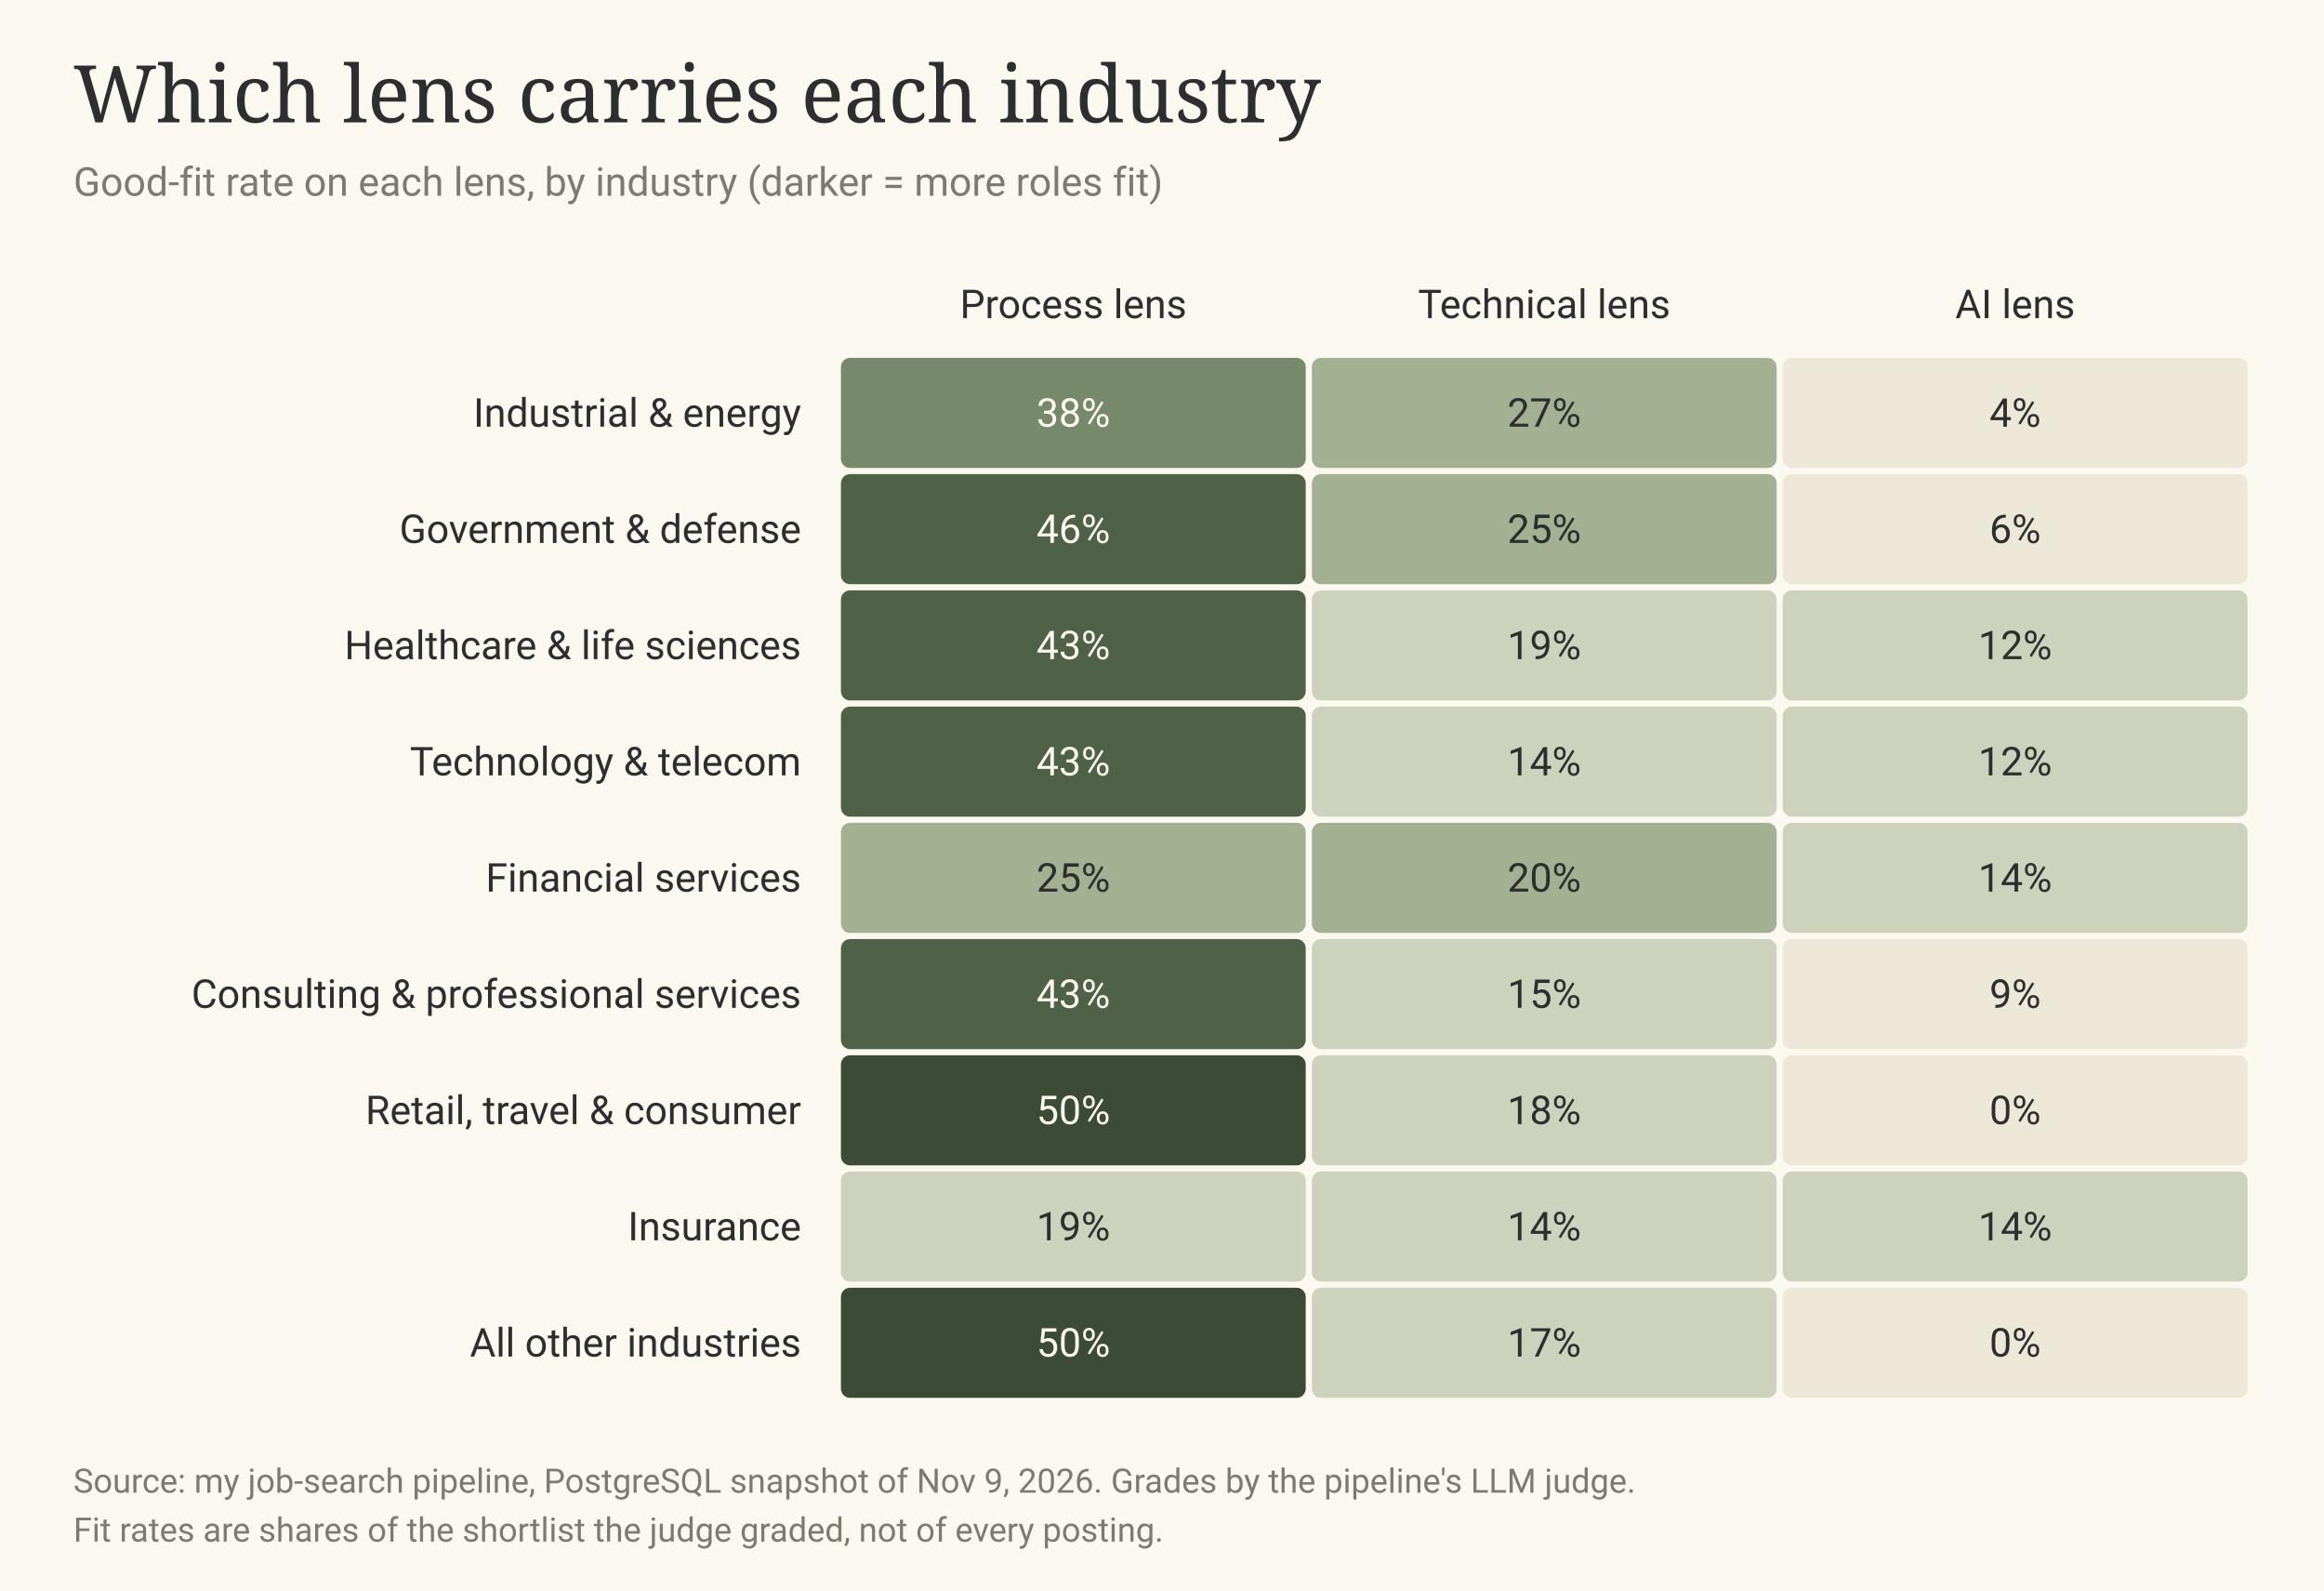
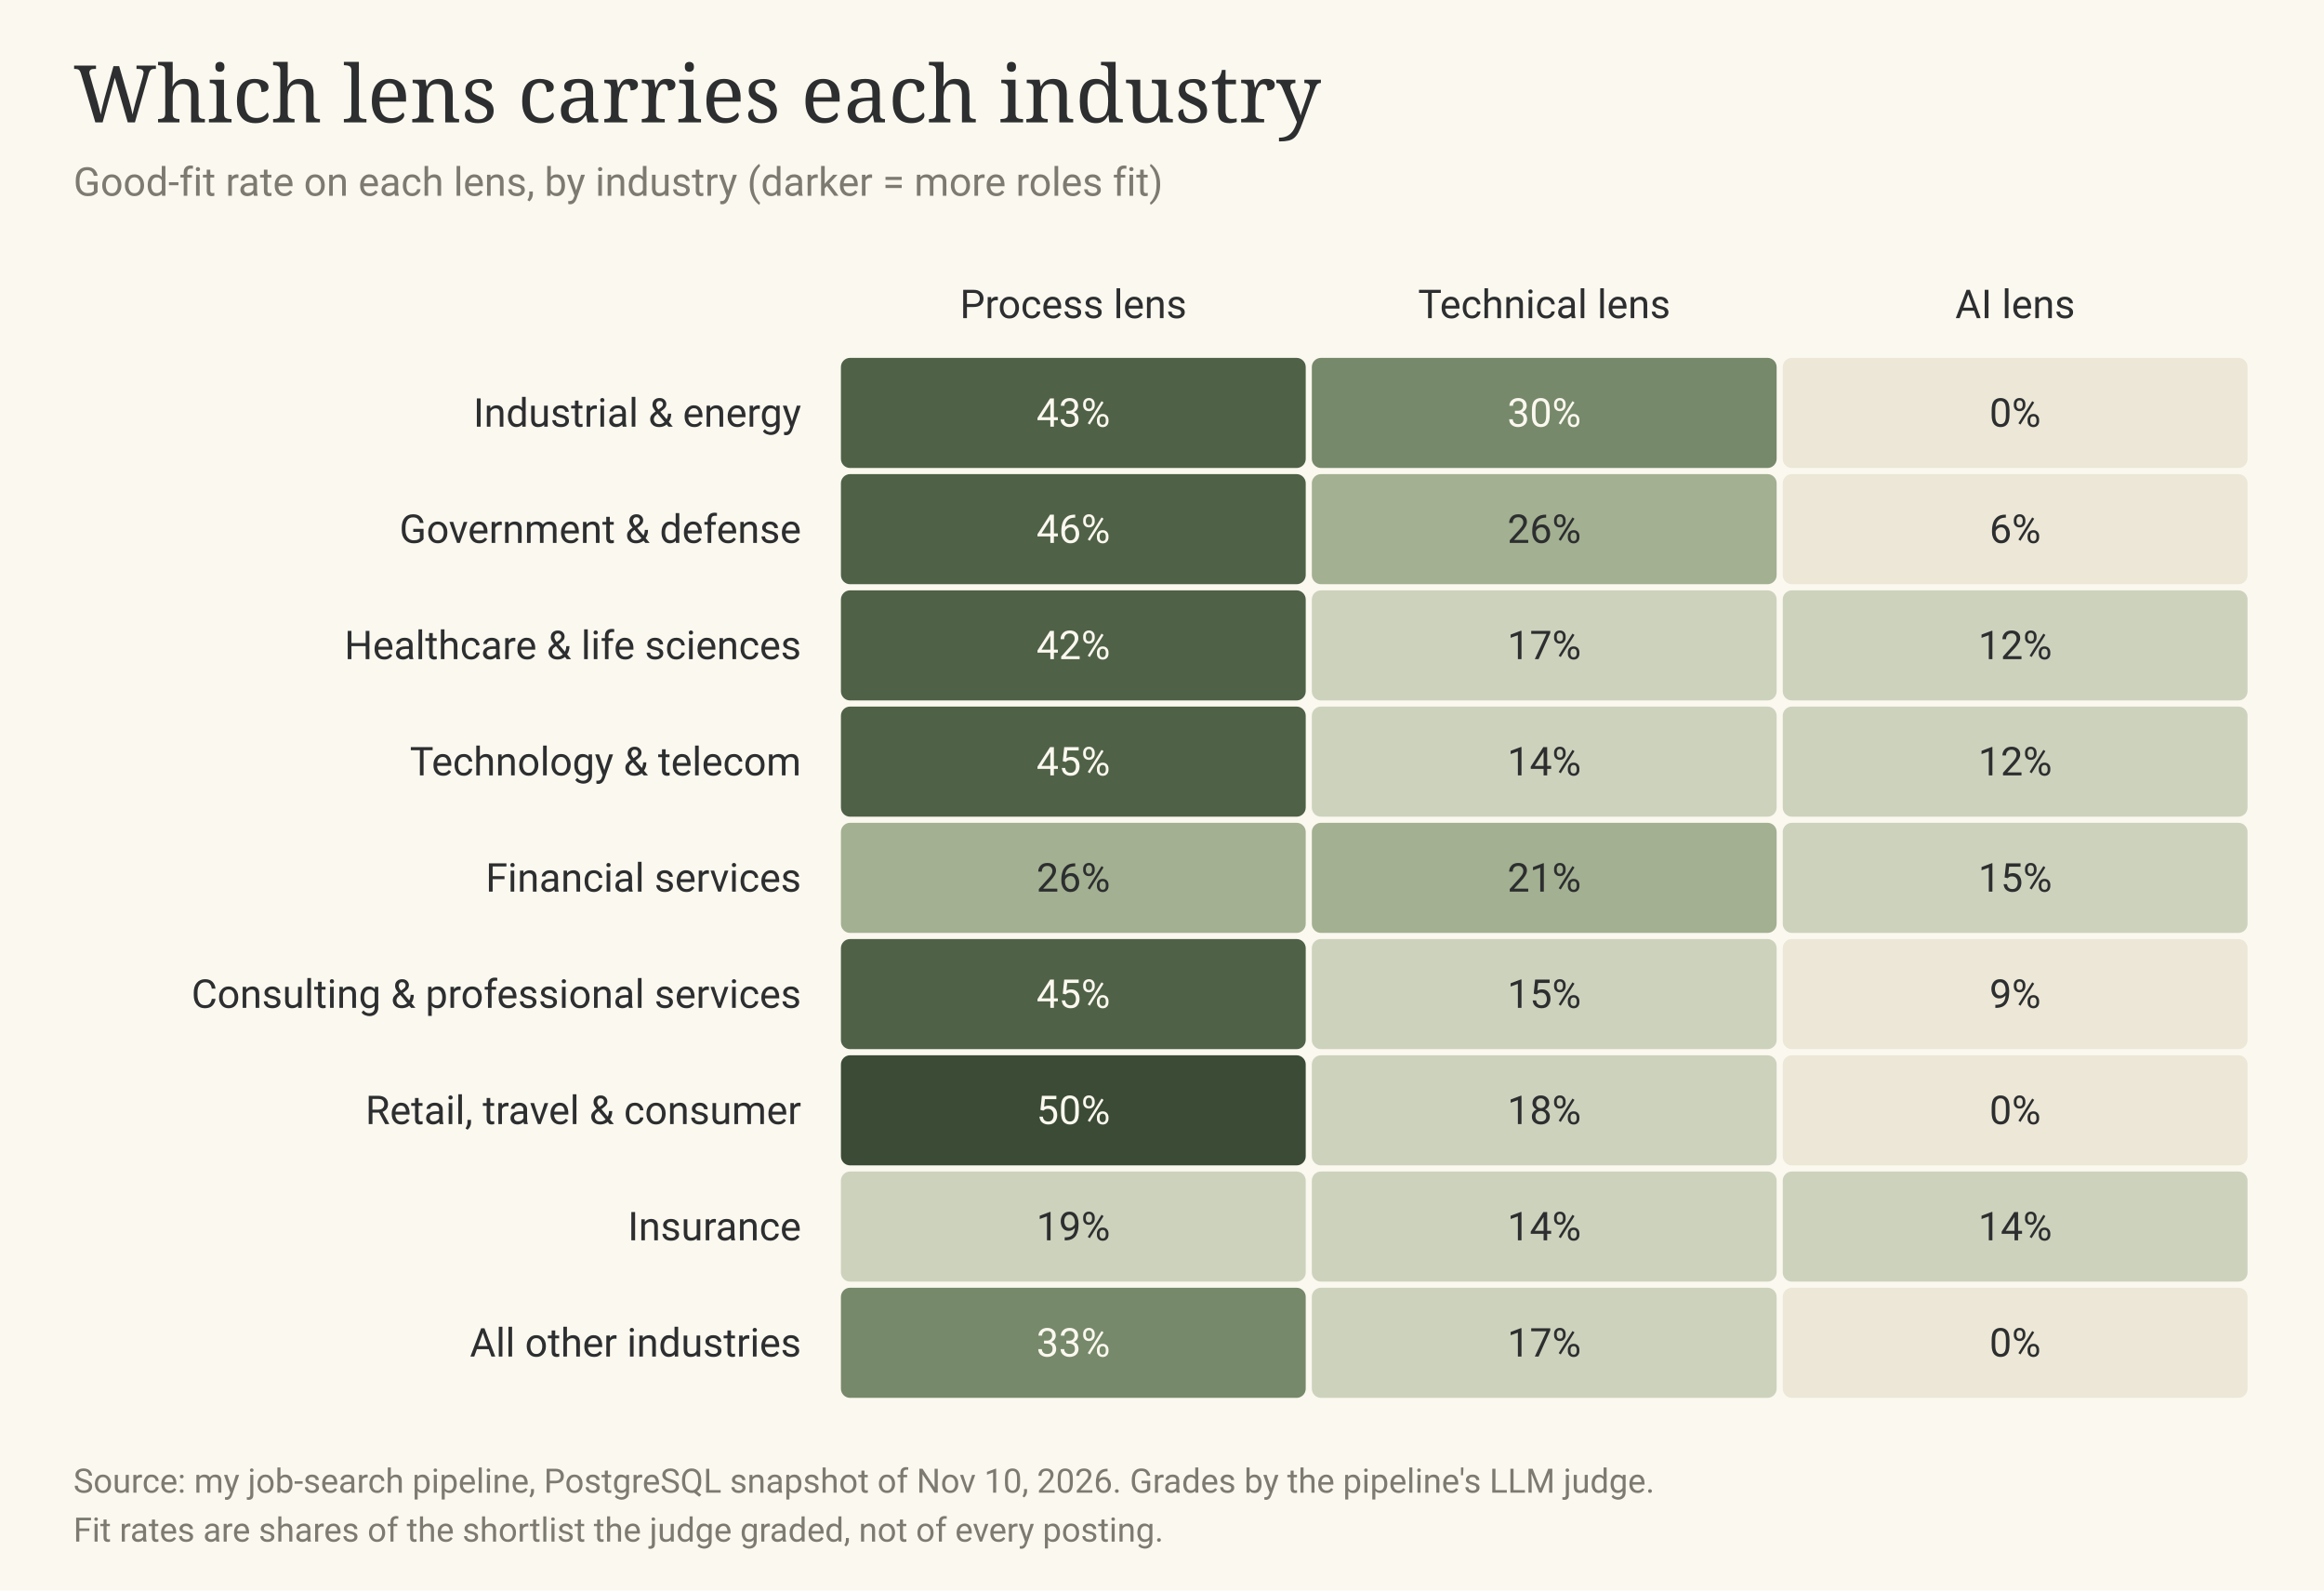
<svg xmlns="http://www.w3.org/2000/svg" viewBox="0 0 760 520" width="760" height="520" role="img" aria-labelledby="t d">
  <rect width="760" height="520" fill="#fbf8ef" />
  <text x="24" y="40" font-family="'Instrument Serif', 'Iowan Old Style', Georgia, serif" font-size="26" fill="#2c2e2f">Which lens carries each industry</text>
  <text x="24" y="64" font-family="-apple-system, BlinkMacSystemFont, 'Segoe UI', Roboto, Inter, sans-serif" font-size="13" fill="#7c7a71">Good-fit rate on each lens, by industry (darker = more roles fit)</text>
  <text x="351.0" y="104" text-anchor="middle" font-family="-apple-system, BlinkMacSystemFont, 'Segoe UI', Roboto, Inter, sans-serif" font-size="13" fill="#2c2e2f">Process lens</text>
  <text x="505.0" y="104" text-anchor="middle" font-family="-apple-system, BlinkMacSystemFont, 'Segoe UI', Roboto, Inter, sans-serif" font-size="13" fill="#2c2e2f">Technical lens</text>
  <text x="659.0" y="104" text-anchor="middle" font-family="-apple-system, BlinkMacSystemFont, 'Segoe UI', Roboto, Inter, sans-serif" font-size="13" fill="#2c2e2f">AI lens</text>
  <text x="262" y="139.5" text-anchor="end" font-family="-apple-system, BlinkMacSystemFont, 'Segoe UI', Roboto, Inter, sans-serif" font-size="13" fill="#2c2e2f">Industrial &amp; energy</text>
  <g>
-     <rect x="275.0" y="117.0" width="152.0" height="36" rx="3" fill="#76896a" />
-     <text x="351.0" y="139.5" text-anchor="middle" font-family="-apple-system, BlinkMacSystemFont, 'Segoe UI', Roboto, Inter, sans-serif" font-size="13" fill="#fbf8ef">38%</text>
+     <rect x="275.0" y="117.0" width="152.0" height="36" rx="3" fill="#4f6146" />
+     <text x="351.0" y="139.5" text-anchor="middle" font-family="-apple-system, BlinkMacSystemFont, 'Segoe UI', Roboto, Inter, sans-serif" font-size="13" fill="#fbf8ef">43%</text>
  </g>
  <g>
-     <rect x="429.0" y="117.0" width="152.0" height="36" rx="3" fill="#a3b091" />
-     <text x="505.0" y="139.5" text-anchor="middle" font-family="-apple-system, BlinkMacSystemFont, 'Segoe UI', Roboto, Inter, sans-serif" font-size="13" fill="#2c2e2f">27%</text>
+     <rect x="429.0" y="117.0" width="152.0" height="36" rx="3" fill="#76896a" />
+     <text x="505.0" y="139.5" text-anchor="middle" font-family="-apple-system, BlinkMacSystemFont, 'Segoe UI', Roboto, Inter, sans-serif" font-size="13" fill="#fbf8ef">30%</text>
  </g>
  <g>
    <rect x="583.0" y="117.0" width="152.0" height="36" rx="3" fill="#ece7d6" />
-     <text x="659.0" y="139.5" text-anchor="middle" font-family="-apple-system, BlinkMacSystemFont, 'Segoe UI', Roboto, Inter, sans-serif" font-size="13" fill="#2c2e2f">4%</text>
+     <text x="659.0" y="139.5" text-anchor="middle" font-family="-apple-system, BlinkMacSystemFont, 'Segoe UI', Roboto, Inter, sans-serif" font-size="13" fill="#2c2e2f">0%</text>
  </g>
  <text x="262" y="177.5" text-anchor="end" font-family="-apple-system, BlinkMacSystemFont, 'Segoe UI', Roboto, Inter, sans-serif" font-size="13" fill="#2c2e2f">Government &amp; defense</text>
  <g>
    <rect x="275.0" y="155.0" width="152.0" height="36" rx="3" fill="#4f6146" />
    <text x="351.0" y="177.5" text-anchor="middle" font-family="-apple-system, BlinkMacSystemFont, 'Segoe UI', Roboto, Inter, sans-serif" font-size="13" fill="#fbf8ef">46%</text>
  </g>
  <g>
    <rect x="429.0" y="155.0" width="152.0" height="36" rx="3" fill="#a3b091" />
-     <text x="505.0" y="177.5" text-anchor="middle" font-family="-apple-system, BlinkMacSystemFont, 'Segoe UI', Roboto, Inter, sans-serif" font-size="13" fill="#2c2e2f">25%</text>
+     <text x="505.0" y="177.5" text-anchor="middle" font-family="-apple-system, BlinkMacSystemFont, 'Segoe UI', Roboto, Inter, sans-serif" font-size="13" fill="#2c2e2f">26%</text>
  </g>
  <g>
    <rect x="583.0" y="155.0" width="152.0" height="36" rx="3" fill="#ece7d6" />
    <text x="659.0" y="177.5" text-anchor="middle" font-family="-apple-system, BlinkMacSystemFont, 'Segoe UI', Roboto, Inter, sans-serif" font-size="13" fill="#2c2e2f">6%</text>
  </g>
  <text x="262" y="215.5" text-anchor="end" font-family="-apple-system, BlinkMacSystemFont, 'Segoe UI', Roboto, Inter, sans-serif" font-size="13" fill="#2c2e2f">Healthcare &amp; life sciences</text>
  <g>
    <rect x="275.0" y="193.0" width="152.0" height="36" rx="3" fill="#4f6146" />
-     <text x="351.0" y="215.5" text-anchor="middle" font-family="-apple-system, BlinkMacSystemFont, 'Segoe UI', Roboto, Inter, sans-serif" font-size="13" fill="#fbf8ef">43%</text>
+     <text x="351.0" y="215.5" text-anchor="middle" font-family="-apple-system, BlinkMacSystemFont, 'Segoe UI', Roboto, Inter, sans-serif" font-size="13" fill="#fbf8ef">42%</text>
  </g>
  <g>
    <rect x="429.0" y="193.0" width="152.0" height="36" rx="3" fill="#cdd2bd" />
-     <text x="505.0" y="215.5" text-anchor="middle" font-family="-apple-system, BlinkMacSystemFont, 'Segoe UI', Roboto, Inter, sans-serif" font-size="13" fill="#2c2e2f">19%</text>
+     <text x="505.0" y="215.5" text-anchor="middle" font-family="-apple-system, BlinkMacSystemFont, 'Segoe UI', Roboto, Inter, sans-serif" font-size="13" fill="#2c2e2f">17%</text>
  </g>
  <g>
    <rect x="583.0" y="193.0" width="152.0" height="36" rx="3" fill="#cdd2bd" />
    <text x="659.0" y="215.5" text-anchor="middle" font-family="-apple-system, BlinkMacSystemFont, 'Segoe UI', Roboto, Inter, sans-serif" font-size="13" fill="#2c2e2f">12%</text>
  </g>
  <text x="262" y="253.5" text-anchor="end" font-family="-apple-system, BlinkMacSystemFont, 'Segoe UI', Roboto, Inter, sans-serif" font-size="13" fill="#2c2e2f">Technology &amp; telecom</text>
  <g>
    <rect x="275.0" y="231.0" width="152.0" height="36" rx="3" fill="#4f6146" />
-     <text x="351.0" y="253.5" text-anchor="middle" font-family="-apple-system, BlinkMacSystemFont, 'Segoe UI', Roboto, Inter, sans-serif" font-size="13" fill="#fbf8ef">43%</text>
+     <text x="351.0" y="253.5" text-anchor="middle" font-family="-apple-system, BlinkMacSystemFont, 'Segoe UI', Roboto, Inter, sans-serif" font-size="13" fill="#fbf8ef">45%</text>
  </g>
  <g>
    <rect x="429.0" y="231.0" width="152.0" height="36" rx="3" fill="#cdd2bd" />
    <text x="505.0" y="253.5" text-anchor="middle" font-family="-apple-system, BlinkMacSystemFont, 'Segoe UI', Roboto, Inter, sans-serif" font-size="13" fill="#2c2e2f">14%</text>
  </g>
  <g>
    <rect x="583.0" y="231.0" width="152.0" height="36" rx="3" fill="#cdd2bd" />
    <text x="659.0" y="253.5" text-anchor="middle" font-family="-apple-system, BlinkMacSystemFont, 'Segoe UI', Roboto, Inter, sans-serif" font-size="13" fill="#2c2e2f">12%</text>
  </g>
  <text x="262" y="291.5" text-anchor="end" font-family="-apple-system, BlinkMacSystemFont, 'Segoe UI', Roboto, Inter, sans-serif" font-size="13" fill="#2c2e2f">Financial services</text>
  <g>
    <rect x="275.0" y="269.0" width="152.0" height="36" rx="3" fill="#a3b091" />
-     <text x="351.0" y="291.5" text-anchor="middle" font-family="-apple-system, BlinkMacSystemFont, 'Segoe UI', Roboto, Inter, sans-serif" font-size="13" fill="#2c2e2f">25%</text>
+     <text x="351.0" y="291.5" text-anchor="middle" font-family="-apple-system, BlinkMacSystemFont, 'Segoe UI', Roboto, Inter, sans-serif" font-size="13" fill="#2c2e2f">26%</text>
  </g>
  <g>
    <rect x="429.0" y="269.0" width="152.0" height="36" rx="3" fill="#a3b091" />
-     <text x="505.0" y="291.5" text-anchor="middle" font-family="-apple-system, BlinkMacSystemFont, 'Segoe UI', Roboto, Inter, sans-serif" font-size="13" fill="#2c2e2f">20%</text>
+     <text x="505.0" y="291.5" text-anchor="middle" font-family="-apple-system, BlinkMacSystemFont, 'Segoe UI', Roboto, Inter, sans-serif" font-size="13" fill="#2c2e2f">21%</text>
  </g>
  <g>
    <rect x="583.0" y="269.0" width="152.0" height="36" rx="3" fill="#cdd2bd" />
-     <text x="659.0" y="291.5" text-anchor="middle" font-family="-apple-system, BlinkMacSystemFont, 'Segoe UI', Roboto, Inter, sans-serif" font-size="13" fill="#2c2e2f">14%</text>
+     <text x="659.0" y="291.5" text-anchor="middle" font-family="-apple-system, BlinkMacSystemFont, 'Segoe UI', Roboto, Inter, sans-serif" font-size="13" fill="#2c2e2f">15%</text>
  </g>
  <text x="262" y="329.5" text-anchor="end" font-family="-apple-system, BlinkMacSystemFont, 'Segoe UI', Roboto, Inter, sans-serif" font-size="13" fill="#2c2e2f">Consulting &amp; professional services</text>
  <g>
    <rect x="275.0" y="307.0" width="152.0" height="36" rx="3" fill="#4f6146" />
-     <text x="351.0" y="329.5" text-anchor="middle" font-family="-apple-system, BlinkMacSystemFont, 'Segoe UI', Roboto, Inter, sans-serif" font-size="13" fill="#fbf8ef">43%</text>
+     <text x="351.0" y="329.5" text-anchor="middle" font-family="-apple-system, BlinkMacSystemFont, 'Segoe UI', Roboto, Inter, sans-serif" font-size="13" fill="#fbf8ef">45%</text>
  </g>
  <g>
    <rect x="429.0" y="307.0" width="152.0" height="36" rx="3" fill="#cdd2bd" />
    <text x="505.0" y="329.5" text-anchor="middle" font-family="-apple-system, BlinkMacSystemFont, 'Segoe UI', Roboto, Inter, sans-serif" font-size="13" fill="#2c2e2f">15%</text>
  </g>
  <g>
    <rect x="583.0" y="307.0" width="152.0" height="36" rx="3" fill="#ece7d6" />
    <text x="659.0" y="329.5" text-anchor="middle" font-family="-apple-system, BlinkMacSystemFont, 'Segoe UI', Roboto, Inter, sans-serif" font-size="13" fill="#2c2e2f">9%</text>
  </g>
  <text x="262" y="367.5" text-anchor="end" font-family="-apple-system, BlinkMacSystemFont, 'Segoe UI', Roboto, Inter, sans-serif" font-size="13" fill="#2c2e2f">Retail, travel &amp; consumer</text>
  <g>
    <rect x="275.0" y="345.0" width="152.0" height="36" rx="3" fill="#3b4b35" />
    <text x="351.0" y="367.5" text-anchor="middle" font-family="-apple-system, BlinkMacSystemFont, 'Segoe UI', Roboto, Inter, sans-serif" font-size="13" fill="#fbf8ef">50%</text>
  </g>
  <g>
    <rect x="429.0" y="345.0" width="152.0" height="36" rx="3" fill="#cdd2bd" />
    <text x="505.0" y="367.5" text-anchor="middle" font-family="-apple-system, BlinkMacSystemFont, 'Segoe UI', Roboto, Inter, sans-serif" font-size="13" fill="#2c2e2f">18%</text>
  </g>
  <g>
    <rect x="583.0" y="345.0" width="152.0" height="36" rx="3" fill="#ece7d6" />
    <text x="659.0" y="367.5" text-anchor="middle" font-family="-apple-system, BlinkMacSystemFont, 'Segoe UI', Roboto, Inter, sans-serif" font-size="13" fill="#2c2e2f">0%</text>
  </g>
  <text x="262" y="405.5" text-anchor="end" font-family="-apple-system, BlinkMacSystemFont, 'Segoe UI', Roboto, Inter, sans-serif" font-size="13" fill="#2c2e2f">Insurance</text>
  <g>
    <rect x="275.0" y="383.0" width="152.0" height="36" rx="3" fill="#cdd2bd" />
    <text x="351.0" y="405.5" text-anchor="middle" font-family="-apple-system, BlinkMacSystemFont, 'Segoe UI', Roboto, Inter, sans-serif" font-size="13" fill="#2c2e2f">19%</text>
  </g>
  <g>
    <rect x="429.0" y="383.0" width="152.0" height="36" rx="3" fill="#cdd2bd" />
    <text x="505.0" y="405.5" text-anchor="middle" font-family="-apple-system, BlinkMacSystemFont, 'Segoe UI', Roboto, Inter, sans-serif" font-size="13" fill="#2c2e2f">14%</text>
  </g>
  <g>
    <rect x="583.0" y="383.0" width="152.0" height="36" rx="3" fill="#cdd2bd" />
    <text x="659.0" y="405.5" text-anchor="middle" font-family="-apple-system, BlinkMacSystemFont, 'Segoe UI', Roboto, Inter, sans-serif" font-size="13" fill="#2c2e2f">14%</text>
  </g>
  <text x="262" y="443.5" text-anchor="end" font-family="-apple-system, BlinkMacSystemFont, 'Segoe UI', Roboto, Inter, sans-serif" font-size="13" fill="#2c2e2f">All other industries</text>
  <g>
-     <rect x="275.0" y="421.0" width="152.0" height="36" rx="3" fill="#3b4b35" />
-     <text x="351.0" y="443.5" text-anchor="middle" font-family="-apple-system, BlinkMacSystemFont, 'Segoe UI', Roboto, Inter, sans-serif" font-size="13" fill="#fbf8ef">50%</text>
+     <rect x="275.0" y="421.0" width="152.0" height="36" rx="3" fill="#76896a" />
+     <text x="351.0" y="443.5" text-anchor="middle" font-family="-apple-system, BlinkMacSystemFont, 'Segoe UI', Roboto, Inter, sans-serif" font-size="13" fill="#fbf8ef">33%</text>
  </g>
  <g>
    <rect x="429.0" y="421.0" width="152.0" height="36" rx="3" fill="#cdd2bd" />
    <text x="505.0" y="443.5" text-anchor="middle" font-family="-apple-system, BlinkMacSystemFont, 'Segoe UI', Roboto, Inter, sans-serif" font-size="13" fill="#2c2e2f">17%</text>
  </g>
  <g>
    <rect x="583.0" y="421.0" width="152.0" height="36" rx="3" fill="#ece7d6" />
    <text x="659.0" y="443.5" text-anchor="middle" font-family="-apple-system, BlinkMacSystemFont, 'Segoe UI', Roboto, Inter, sans-serif" font-size="13" fill="#2c2e2f">0%</text>
  </g>
-   <text x="24" y="488" font-family="-apple-system, BlinkMacSystemFont, 'Segoe UI', Roboto, Inter, sans-serif" font-size="11" fill="#7c7a71">Source: my job-search pipeline, PostgreSQL snapshot of Nov 9, 2026. Grades by the pipeline's LLM judge.</text>
+   <text x="24" y="488" font-family="-apple-system, BlinkMacSystemFont, 'Segoe UI', Roboto, Inter, sans-serif" font-size="11" fill="#7c7a71">Source: my job-search pipeline, PostgreSQL snapshot of Nov 10, 2026. Grades by the pipeline's LLM judge.</text>
  <text x="24" y="504" font-family="-apple-system, BlinkMacSystemFont, 'Segoe UI', Roboto, Inter, sans-serif" font-size="11" fill="#7c7a71">Fit rates are shares of the shortlist the judge graded, not of every posting.</text>
</svg>
